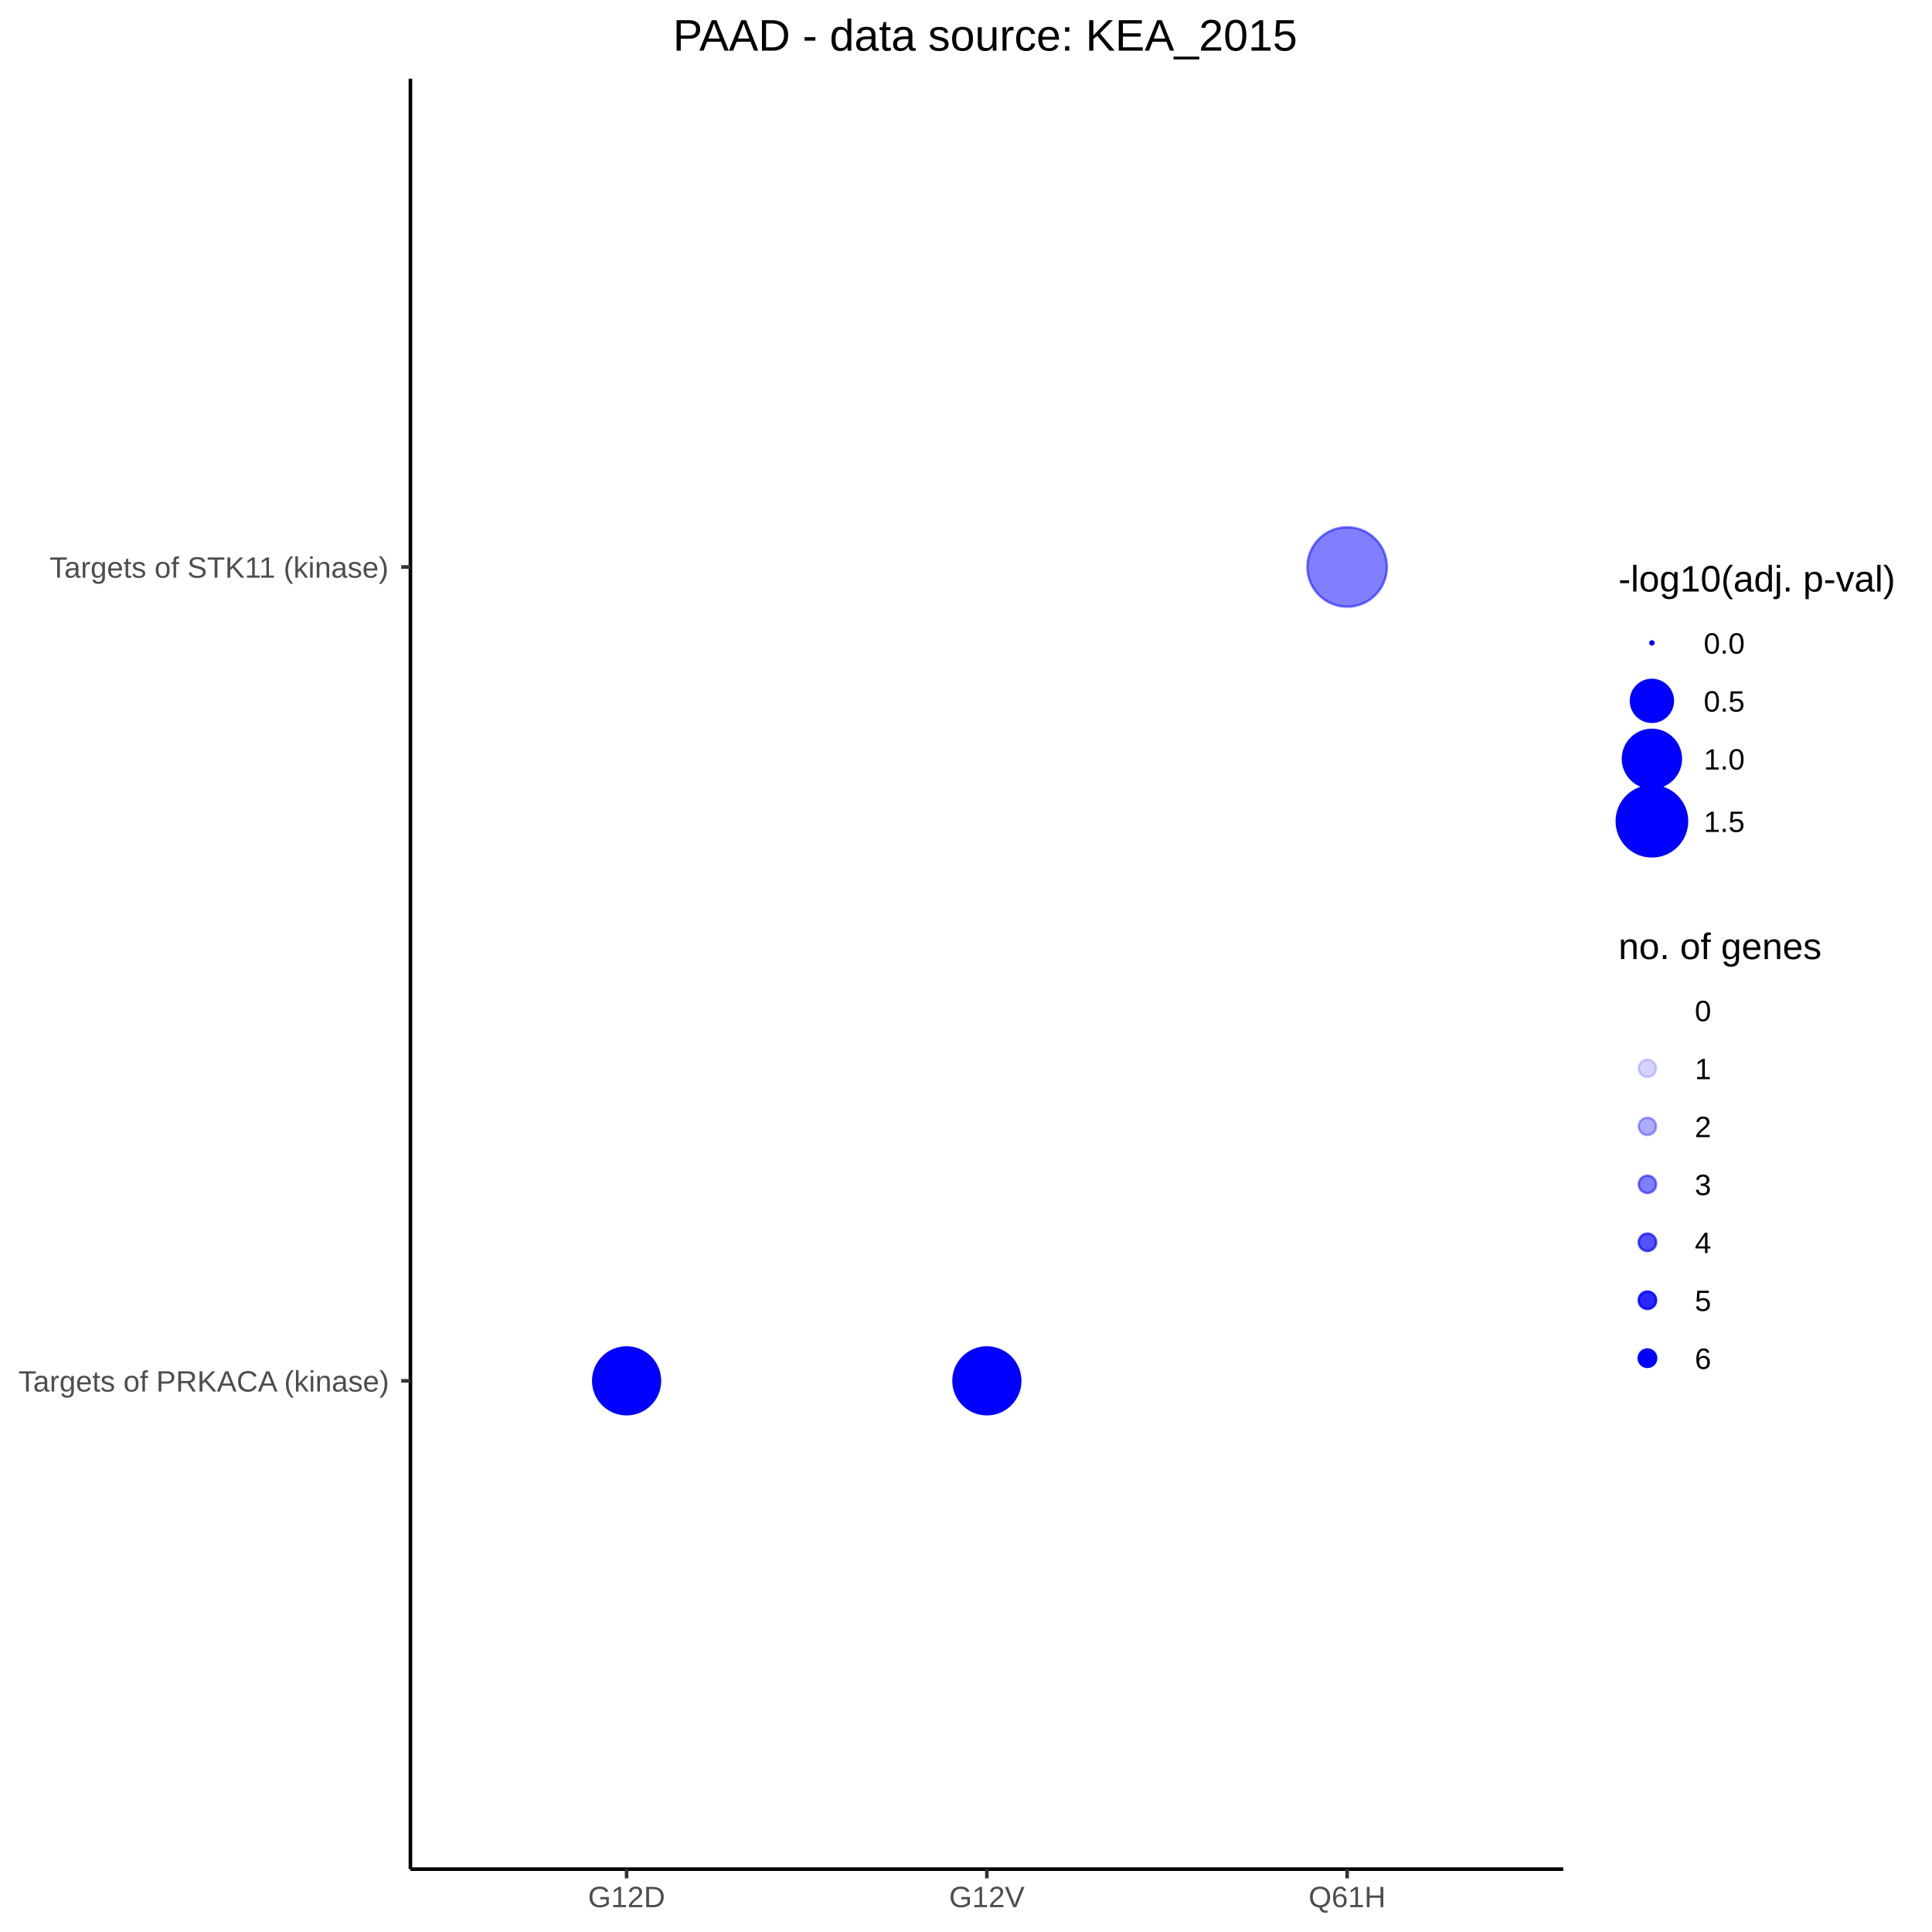
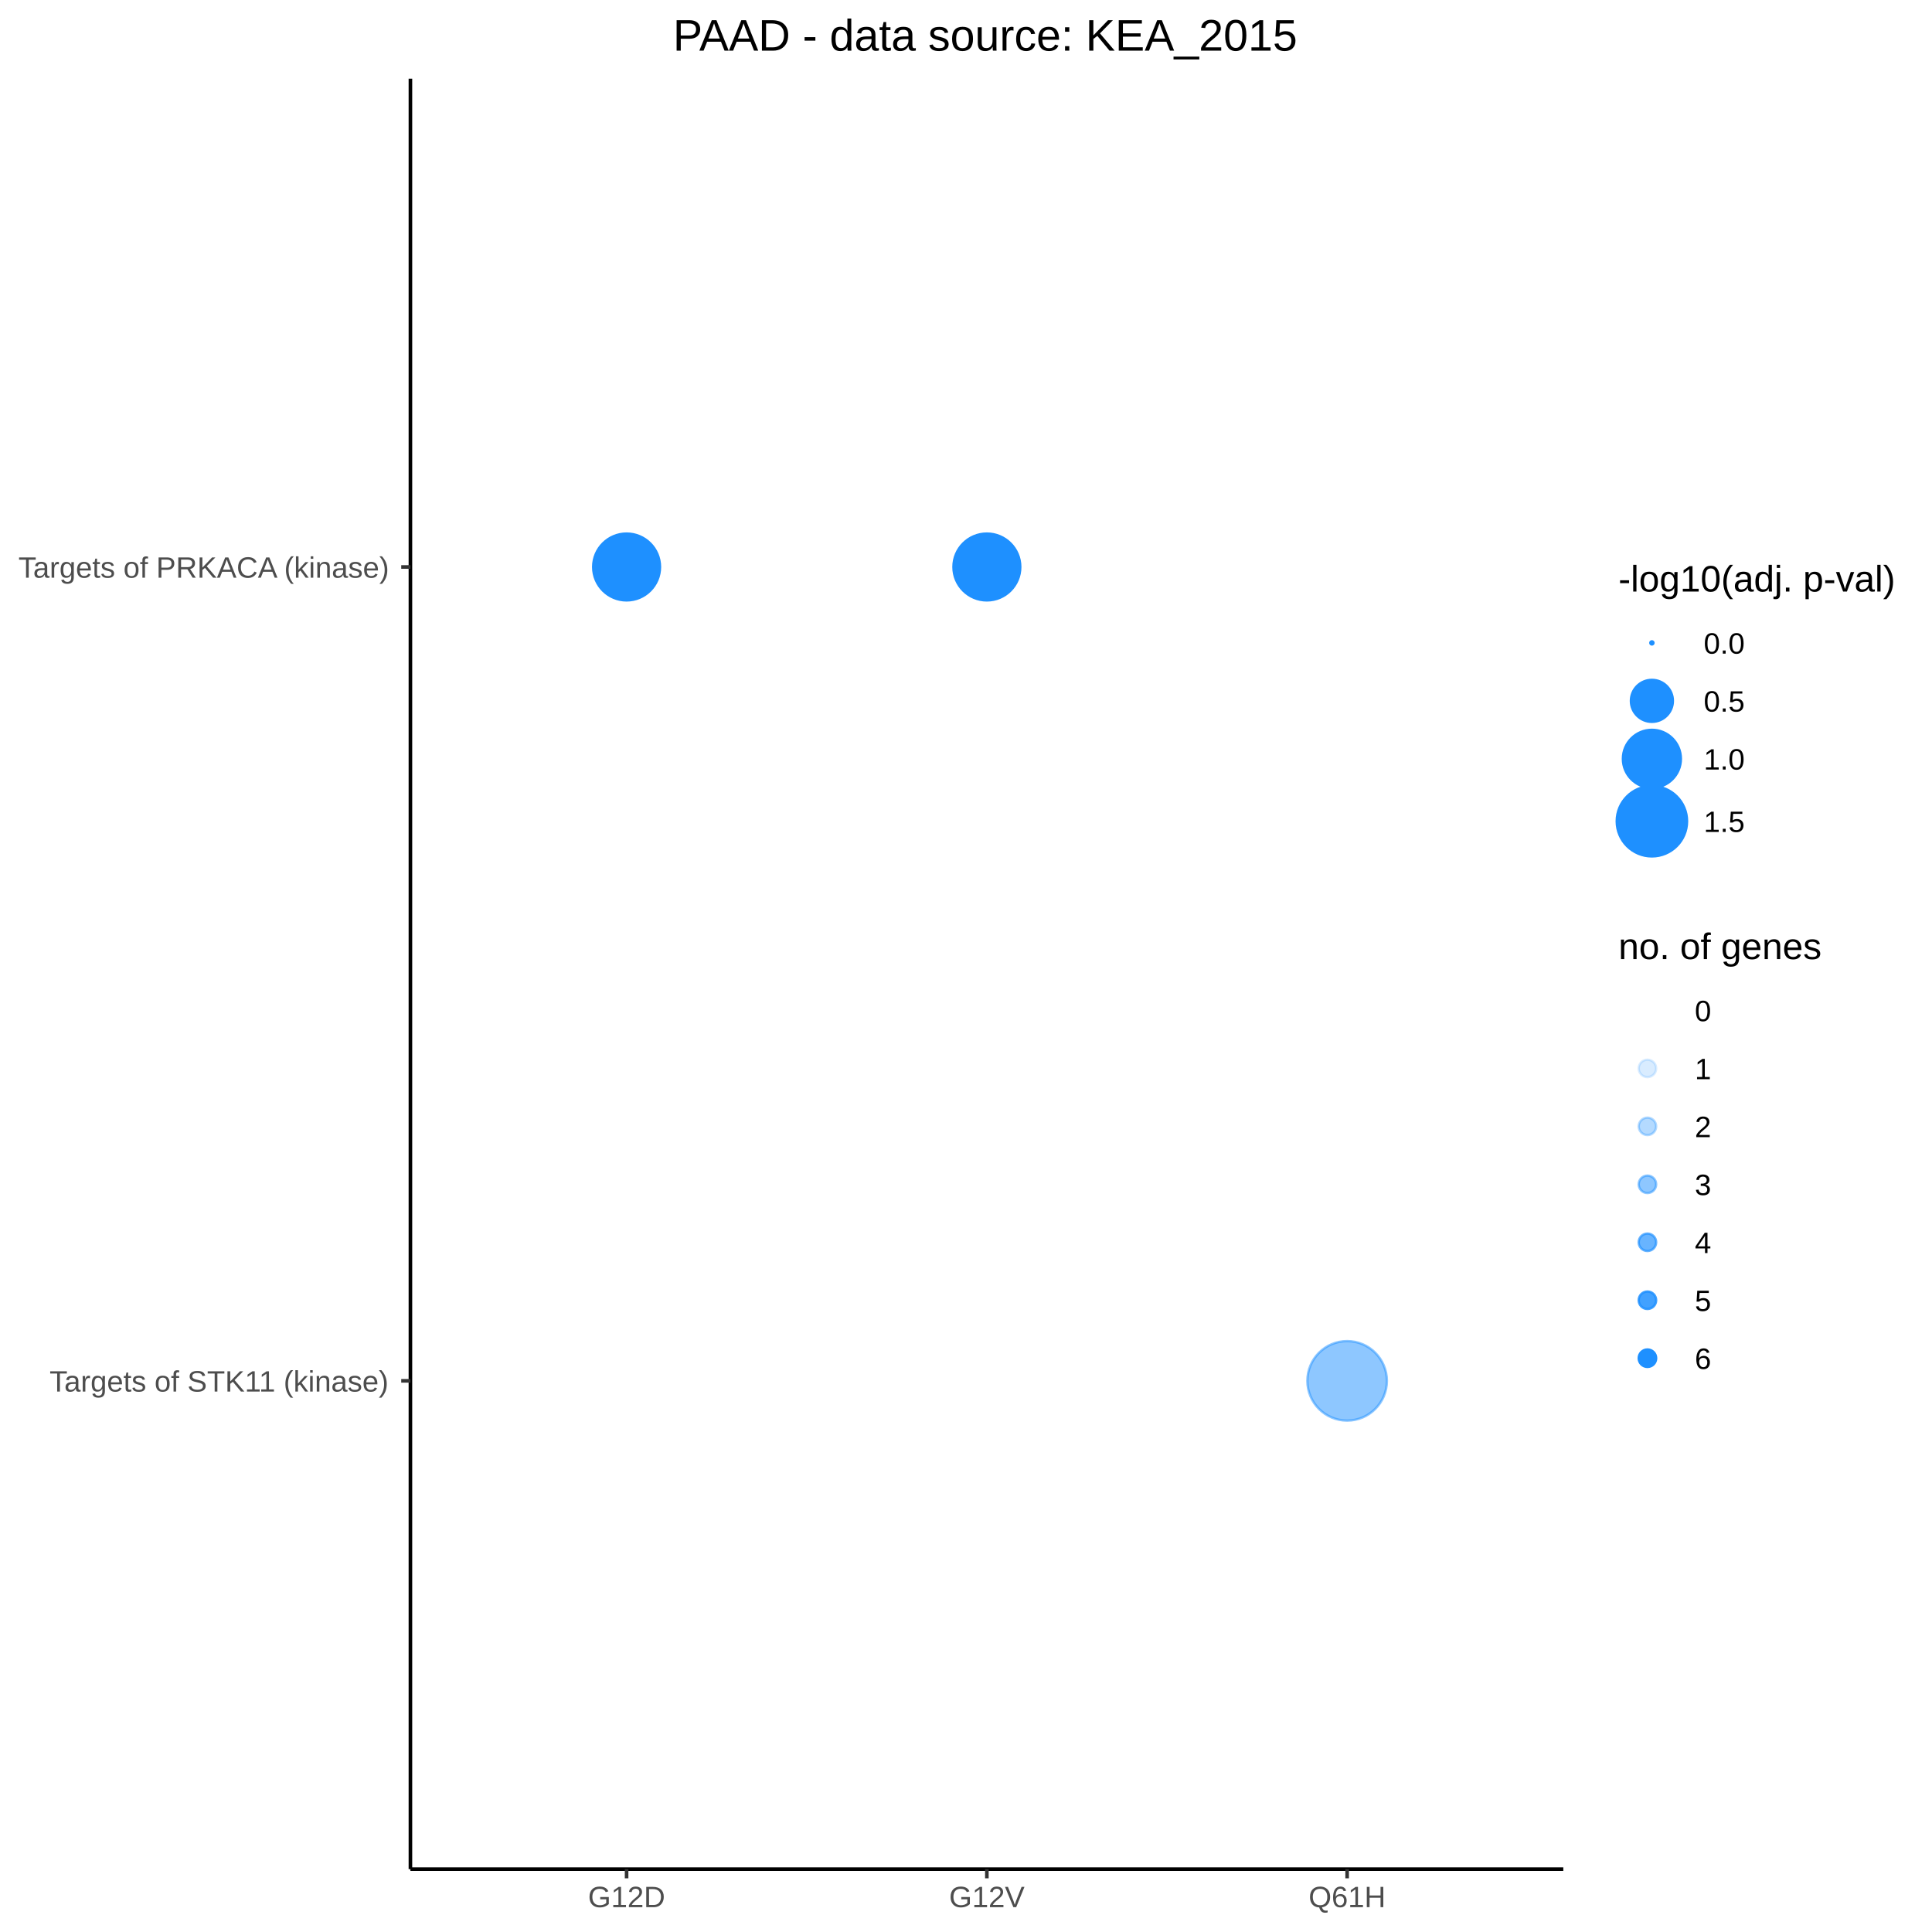
<svg xmlns="http://www.w3.org/2000/svg" viewBox="0 0 576.00 576.00">
  <defs>
    <style type="text/css">
    line, polyline, polygon, path, rect, circle {
      fill: none;
      stroke: #000000;
      stroke-linecap: round;
      stroke-linejoin: round;
      stroke-miterlimit: 10.00;
    }
  </style>
  </defs>
  <rect width="100%" height="100%" style="stroke: none; fill: #FFFFFF;" />
  <rect x="0.00" y="0.00" width="576.00" height="576.00" style="stroke-width: 1.07; stroke: #FFFFFF; fill: #FFFFFF;" />
  <defs>
    <clipPath id="cpMTIyLjM2fDQ2Ni4wOHw1NTcuMjZ8MjMuNDY=">
      <rect x="122.36" y="23.46" width="343.72" height="533.80" />
    </clipPath>
  </defs>
  <rect x="122.36" y="23.46" width="343.72" height="533.80" style="stroke-width: 1.07; stroke: none; fill: #FFFFFF;" clip-path="url(#cpMTIyLjM2fDQ2Ni4wOHw1NTcuMjZ8MjMuNDY=)" />
-   <circle cx="186.81" cy="411.68" r="7.47pt" style="stroke-width: 0.71; stroke: #0000FF; fill: #0000FF;" clip-path="url(#cpMTIyLjM2fDQ2Ni4wOHw1NTcuMjZ8MjMuNDY=)" />
-   <circle cx="186.81" cy="169.04" r="0.35pt" style="stroke-width: 0.71; stroke: none;" clip-path="url(#cpMTIyLjM2fDQ2Ni4wOHw1NTcuMjZ8MjMuNDY=)" />
-   <circle cx="294.22" cy="411.68" r="7.47pt" style="stroke-width: 0.71; stroke: #0000FF; fill: #0000FF;" clip-path="url(#cpMTIyLjM2fDQ2Ni4wOHw1NTcuMjZ8MjMuNDY=)" />
-   <circle cx="294.22" cy="169.04" r="0.35pt" style="stroke-width: 0.71; stroke: none;" clip-path="url(#cpMTIyLjM2fDQ2Ni4wOHw1NTcuMjZ8MjMuNDY=)" />
-   <circle cx="401.63" cy="411.68" r="0.35pt" style="stroke-width: 0.71; stroke: none;" clip-path="url(#cpMTIyLjM2fDQ2Ni4wOHw1NTcuMjZ8MjMuNDY=)" />
-   <circle cx="401.63" cy="169.04" r="8.89pt" style="stroke-width: 0.71; stroke: #0000FF; stroke-opacity: 0.50; fill: #0000FF; fill-opacity: 0.50;" clip-path="url(#cpMTIyLjM2fDQ2Ni4wOHw1NTcuMjZ8MjMuNDY=)" />
+   <circle cx="186.81" cy="169.04" r="7.47pt" style="stroke-width: 0.71; stroke: #1E90FF; fill: #1E90FF;" clip-path="url(#cpMTIyLjM2fDQ2Ni4wOHw1NTcuMjZ8MjMuNDY=)" />
+   <circle cx="186.81" cy="411.68" r="0.35pt" style="stroke-width: 0.71; stroke: none;" clip-path="url(#cpMTIyLjM2fDQ2Ni4wOHw1NTcuMjZ8MjMuNDY=)" />
+   <circle cx="294.22" cy="169.04" r="7.47pt" style="stroke-width: 0.71; stroke: #1E90FF; fill: #1E90FF;" clip-path="url(#cpMTIyLjM2fDQ2Ni4wOHw1NTcuMjZ8MjMuNDY=)" />
+   <circle cx="294.22" cy="411.68" r="0.35pt" style="stroke-width: 0.71; stroke: none;" clip-path="url(#cpMTIyLjM2fDQ2Ni4wOHw1NTcuMjZ8MjMuNDY=)" />
+   <circle cx="401.63" cy="169.04" r="0.35pt" style="stroke-width: 0.71; stroke: none;" clip-path="url(#cpMTIyLjM2fDQ2Ni4wOHw1NTcuMjZ8MjMuNDY=)" />
+   <circle cx="401.63" cy="411.68" r="8.89pt" style="stroke-width: 0.71; stroke: #1E90FF; stroke-opacity: 0.50; fill: #1E90FF; fill-opacity: 0.50;" clip-path="url(#cpMTIyLjM2fDQ2Ni4wOHw1NTcuMjZ8MjMuNDY=)" />
  <defs>
    <clipPath id="cpMC4wMHw1NzYuMDB8NTc2LjAwfDAuMDA=">
      <rect x="0.00" y="0.00" width="576.00" height="576.00" />
    </clipPath>
  </defs>
  <polyline points="122.36,557.26 122.36,23.46 " style="stroke-width: 1.07; stroke-linecap: butt;" clip-path="url(#cpMC4wMHw1NzYuMDB8NTc2LjAwfDAuMDA=)" />
  <g clip-path="url(#cpMC4wMHw1NzYuMDB8NTc2LjAwfDAuMDA=)">
-     <text x="5.48" y="414.88" style="font-size: 8.80px; fill: #4D4D4D; font-family: Arial;" textLength="111.95px" lengthAdjust="spacingAndGlyphs">Targets of PRKACA (kinase)</text>
+     <text x="14.76" y="414.88" style="font-size: 8.80px; fill: #4D4D4D; font-family: Arial;" textLength="102.67px" lengthAdjust="spacingAndGlyphs">Targets of STK11 (kinase)</text>
  </g>
  <g clip-path="url(#cpMC4wMHw1NzYuMDB8NTc2LjAwfDAuMDA=)">
-     <text x="14.76" y="172.24" style="font-size: 8.80px; fill: #4D4D4D; font-family: Arial;" textLength="102.67px" lengthAdjust="spacingAndGlyphs">Targets of STK11 (kinase)</text>
+     <text x="5.48" y="172.24" style="font-size: 8.80px; fill: #4D4D4D; font-family: Arial;" textLength="111.95px" lengthAdjust="spacingAndGlyphs">Targets of PRKACA (kinase)</text>
  </g>
  <polyline points="119.62,411.68 122.36,411.68 " style="stroke-width: 1.07; stroke: #333333; stroke-linecap: butt;" clip-path="url(#cpMC4wMHw1NzYuMDB8NTc2LjAwfDAuMDA=)" />
  <polyline points="119.62,169.04 122.36,169.04 " style="stroke-width: 1.07; stroke: #333333; stroke-linecap: butt;" clip-path="url(#cpMC4wMHw1NzYuMDB8NTc2LjAwfDAuMDA=)" />
  <polyline points="122.36,557.26 466.08,557.26 " style="stroke-width: 1.07; stroke-linecap: butt;" clip-path="url(#cpMC4wMHw1NzYuMDB8NTc2LjAwfDAuMDA=)" />
  <polyline points="186.81,560.00 186.81,557.26 " style="stroke-width: 1.07; stroke: #333333; stroke-linecap: butt;" clip-path="url(#cpMC4wMHw1NzYuMDB8NTc2LjAwfDAuMDA=)" />
  <polyline points="294.22,560.00 294.22,557.26 " style="stroke-width: 1.07; stroke: #333333; stroke-linecap: butt;" clip-path="url(#cpMC4wMHw1NzYuMDB8NTc2LjAwfDAuMDA=)" />
  <polyline points="401.63,560.00 401.63,557.26 " style="stroke-width: 1.07; stroke: #333333; stroke-linecap: butt;" clip-path="url(#cpMC4wMHw1NzYuMDB8NTc2LjAwfDAuMDA=)" />
  <g clip-path="url(#cpMC4wMHw1NzYuMDB8NTc2LjAwfDAuMDA=)">
    <text x="175.32" y="568.60" style="font-size: 8.80px; fill: #4D4D4D; font-family: Arial;" textLength="22.98px" lengthAdjust="spacingAndGlyphs">G12D</text>
  </g>
  <g clip-path="url(#cpMC4wMHw1NzYuMDB8NTc2LjAwfDAuMDA=)">
    <text x="282.97" y="568.60" style="font-size: 8.80px; fill: #4D4D4D; font-family: Arial;" textLength="22.49px" lengthAdjust="spacingAndGlyphs">G12V</text>
  </g>
  <g clip-path="url(#cpMC4wMHw1NzYuMDB8NTc2LjAwfDAuMDA=)">
    <text x="390.14" y="568.60" style="font-size: 8.80px; fill: #4D4D4D; font-family: Arial;" textLength="22.98px" lengthAdjust="spacingAndGlyphs">Q61H</text>
  </g>
  <rect x="477.04" y="161.67" width="93.48" height="98.62" style="stroke-width: 1.07; stroke: none; fill: #FFFFFF;" clip-path="url(#cpMC4wMHw1NzYuMDB8NTc2LjAwfDAuMDA=)" />
  <g clip-path="url(#cpMC4wMHw1NzYuMDB8NTc2LjAwfDAuMDA=)">
    <text x="482.52" y="176.36" style="font-size: 11.00px; font-family: Arial;" textLength="82.52px" lengthAdjust="spacingAndGlyphs">-log10(adj. p-val)</text>
  </g>
-   <circle cx="492.49" cy="191.67" r="0.35pt" style="stroke-width: 0.71; stroke: #0000FF; fill: #0000FF;" clip-path="url(#cpMC4wMHw1NzYuMDB8NTc2LjAwfDAuMDA=)" />
-   <circle cx="492.49" cy="208.95" r="4.69pt" style="stroke-width: 0.71; stroke: #0000FF; fill: #0000FF;" clip-path="url(#cpMC4wMHw1NzYuMDB8NTc2LjAwfDAuMDA=)" />
-   <circle cx="492.49" cy="226.23" r="6.48pt" style="stroke-width: 0.71; stroke: #0000FF; fill: #0000FF;" clip-path="url(#cpMC4wMHw1NzYuMDB8NTc2LjAwfDAuMDA=)" />
-   <circle cx="492.49" cy="244.84" r="7.86pt" style="stroke-width: 0.71; stroke: #0000FF; fill: #0000FF;" clip-path="url(#cpMC4wMHw1NzYuMDB8NTc2LjAwfDAuMDA=)" />
+   <circle cx="492.49" cy="191.67" r="0.35pt" style="stroke-width: 0.71; stroke: #1E90FF; fill: #1E90FF;" clip-path="url(#cpMC4wMHw1NzYuMDB8NTc2LjAwfDAuMDA=)" />
+   <circle cx="492.49" cy="208.95" r="4.69pt" style="stroke-width: 0.71; stroke: #1E90FF; fill: #1E90FF;" clip-path="url(#cpMC4wMHw1NzYuMDB8NTc2LjAwfDAuMDA=)" />
+   <circle cx="492.49" cy="226.23" r="6.48pt" style="stroke-width: 0.71; stroke: #1E90FF; fill: #1E90FF;" clip-path="url(#cpMC4wMHw1NzYuMDB8NTc2LjAwfDAuMDA=)" />
+   <circle cx="492.49" cy="244.84" r="7.86pt" style="stroke-width: 0.71; stroke: #1E90FF; fill: #1E90FF;" clip-path="url(#cpMC4wMHw1NzYuMDB8NTc2LjAwfDAuMDA=)" />
  <g clip-path="url(#cpMC4wMHw1NzYuMDB8NTc2LjAwfDAuMDA=)">
    <text x="507.94" y="194.88" style="font-size: 8.80px; font-family: Arial;" textLength="12.23px" lengthAdjust="spacingAndGlyphs">0.0</text>
  </g>
  <g clip-path="url(#cpMC4wMHw1NzYuMDB8NTc2LjAwfDAuMDA=)">
    <text x="507.94" y="212.16" style="font-size: 8.80px; font-family: Arial;" textLength="12.23px" lengthAdjust="spacingAndGlyphs">0.5</text>
  </g>
  <g clip-path="url(#cpMC4wMHw1NzYuMDB8NTc2LjAwfDAuMDA=)">
    <text x="507.94" y="229.44" style="font-size: 8.80px; font-family: Arial;" textLength="12.23px" lengthAdjust="spacingAndGlyphs">1.0</text>
  </g>
  <g clip-path="url(#cpMC4wMHw1NzYuMDB8NTc2LjAwfDAuMDA=)">
    <text x="507.94" y="248.04" style="font-size: 8.80px; font-family: Arial;" textLength="12.23px" lengthAdjust="spacingAndGlyphs">1.5</text>
  </g>
  <rect x="477.04" y="271.25" width="71.50" height="147.80" style="stroke-width: 1.07; stroke: none; fill: #FFFFFF;" clip-path="url(#cpMC4wMHw1NzYuMDB8NTc2LjAwfDAuMDA=)" />
  <g clip-path="url(#cpMC4wMHw1NzYuMDB8NTc2LjAwfDAuMDA=)">
    <text x="482.52" y="285.94" style="font-size: 11.00px; font-family: Arial;" textLength="60.54px" lengthAdjust="spacingAndGlyphs">no. of genes</text>
  </g>
  <circle cx="491.16" cy="301.25" r="1.95pt" style="stroke-width: 0.71; stroke: none;" clip-path="url(#cpMC4wMHw1NzYuMDB8NTc2LjAwfDAuMDA=)" />
-   <circle cx="491.16" cy="318.53" r="1.95pt" style="stroke-width: 0.71; stroke: #0000FF; stroke-opacity: 0.17; fill: #0000FF; fill-opacity: 0.17;" clip-path="url(#cpMC4wMHw1NzYuMDB8NTc2LjAwfDAuMDA=)" />
-   <circle cx="491.16" cy="335.81" r="1.95pt" style="stroke-width: 0.71; stroke: #0000FF; stroke-opacity: 0.33; fill: #0000FF; fill-opacity: 0.33;" clip-path="url(#cpMC4wMHw1NzYuMDB8NTc2LjAwfDAuMDA=)" />
-   <circle cx="491.16" cy="353.09" r="1.95pt" style="stroke-width: 0.71; stroke: #0000FF; stroke-opacity: 0.50; fill: #0000FF; fill-opacity: 0.50;" clip-path="url(#cpMC4wMHw1NzYuMDB8NTc2LjAwfDAuMDA=)" />
-   <circle cx="491.16" cy="370.37" r="1.95pt" style="stroke-width: 0.71; stroke: #0000FF; stroke-opacity: 0.67; fill: #0000FF; fill-opacity: 0.67;" clip-path="url(#cpMC4wMHw1NzYuMDB8NTc2LjAwfDAuMDA=)" />
-   <circle cx="491.16" cy="387.65" r="1.95pt" style="stroke-width: 0.71; stroke: #0000FF; stroke-opacity: 0.84; fill: #0000FF; fill-opacity: 0.84;" clip-path="url(#cpMC4wMHw1NzYuMDB8NTc2LjAwfDAuMDA=)" />
-   <circle cx="491.16" cy="404.93" r="1.95pt" style="stroke-width: 0.71; stroke: #0000FF; fill: #0000FF;" clip-path="url(#cpMC4wMHw1NzYuMDB8NTc2LjAwfDAuMDA=)" />
+   <circle cx="491.16" cy="318.53" r="1.95pt" style="stroke-width: 0.71; stroke: #1E90FF; stroke-opacity: 0.17; fill: #1E90FF; fill-opacity: 0.17;" clip-path="url(#cpMC4wMHw1NzYuMDB8NTc2LjAwfDAuMDA=)" />
+   <circle cx="491.16" cy="335.81" r="1.95pt" style="stroke-width: 0.71; stroke: #1E90FF; stroke-opacity: 0.33; fill: #1E90FF; fill-opacity: 0.33;" clip-path="url(#cpMC4wMHw1NzYuMDB8NTc2LjAwfDAuMDA=)" />
+   <circle cx="491.16" cy="353.09" r="1.95pt" style="stroke-width: 0.71; stroke: #1E90FF; stroke-opacity: 0.50; fill: #1E90FF; fill-opacity: 0.50;" clip-path="url(#cpMC4wMHw1NzYuMDB8NTc2LjAwfDAuMDA=)" />
+   <circle cx="491.16" cy="370.37" r="1.95pt" style="stroke-width: 0.71; stroke: #1E90FF; stroke-opacity: 0.67; fill: #1E90FF; fill-opacity: 0.67;" clip-path="url(#cpMC4wMHw1NzYuMDB8NTc2LjAwfDAuMDA=)" />
+   <circle cx="491.16" cy="387.65" r="1.95pt" style="stroke-width: 0.71; stroke: #1E90FF; stroke-opacity: 0.84; fill: #1E90FF; fill-opacity: 0.84;" clip-path="url(#cpMC4wMHw1NzYuMDB8NTc2LjAwfDAuMDA=)" />
+   <circle cx="491.16" cy="404.93" r="1.95pt" style="stroke-width: 0.71; stroke: #1E90FF; fill: #1E90FF;" clip-path="url(#cpMC4wMHw1NzYuMDB8NTc2LjAwfDAuMDA=)" />
  <g clip-path="url(#cpMC4wMHw1NzYuMDB8NTc2LjAwfDAuMDA=)">
    <text x="505.28" y="304.46" style="font-size: 8.80px; font-family: Arial;" textLength="4.89px" lengthAdjust="spacingAndGlyphs">0</text>
  </g>
  <g clip-path="url(#cpMC4wMHw1NzYuMDB8NTc2LjAwfDAuMDA=)">
    <text x="505.28" y="321.74" style="font-size: 8.80px; font-family: Arial;" textLength="4.89px" lengthAdjust="spacingAndGlyphs">1</text>
  </g>
  <g clip-path="url(#cpMC4wMHw1NzYuMDB8NTc2LjAwfDAuMDA=)">
    <text x="505.28" y="339.02" style="font-size: 8.80px; font-family: Arial;" textLength="4.89px" lengthAdjust="spacingAndGlyphs">2</text>
  </g>
  <g clip-path="url(#cpMC4wMHw1NzYuMDB8NTc2LjAwfDAuMDA=)">
    <text x="505.28" y="356.30" style="font-size: 8.80px; font-family: Arial;" textLength="4.89px" lengthAdjust="spacingAndGlyphs">3</text>
  </g>
  <g clip-path="url(#cpMC4wMHw1NzYuMDB8NTc2LjAwfDAuMDA=)">
    <text x="505.28" y="373.58" style="font-size: 8.80px; font-family: Arial;" textLength="4.89px" lengthAdjust="spacingAndGlyphs">4</text>
  </g>
  <g clip-path="url(#cpMC4wMHw1NzYuMDB8NTc2LjAwfDAuMDA=)">
    <text x="505.28" y="390.86" style="font-size: 8.80px; font-family: Arial;" textLength="4.89px" lengthAdjust="spacingAndGlyphs">5</text>
  </g>
  <g clip-path="url(#cpMC4wMHw1NzYuMDB8NTc2LjAwfDAuMDA=)">
    <text x="505.28" y="408.14" style="font-size: 8.80px; font-family: Arial;" textLength="4.89px" lengthAdjust="spacingAndGlyphs">6</text>
  </g>
  <g clip-path="url(#cpMC4wMHw1NzYuMDB8NTc2LjAwfDAuMDA=)">
    <text x="200.65" y="15.10" style="font-size: 13.20px; font-family: Arial;" textLength="187.14px" lengthAdjust="spacingAndGlyphs">PAAD - data source: KEA_2015</text>
  </g>
</svg>
